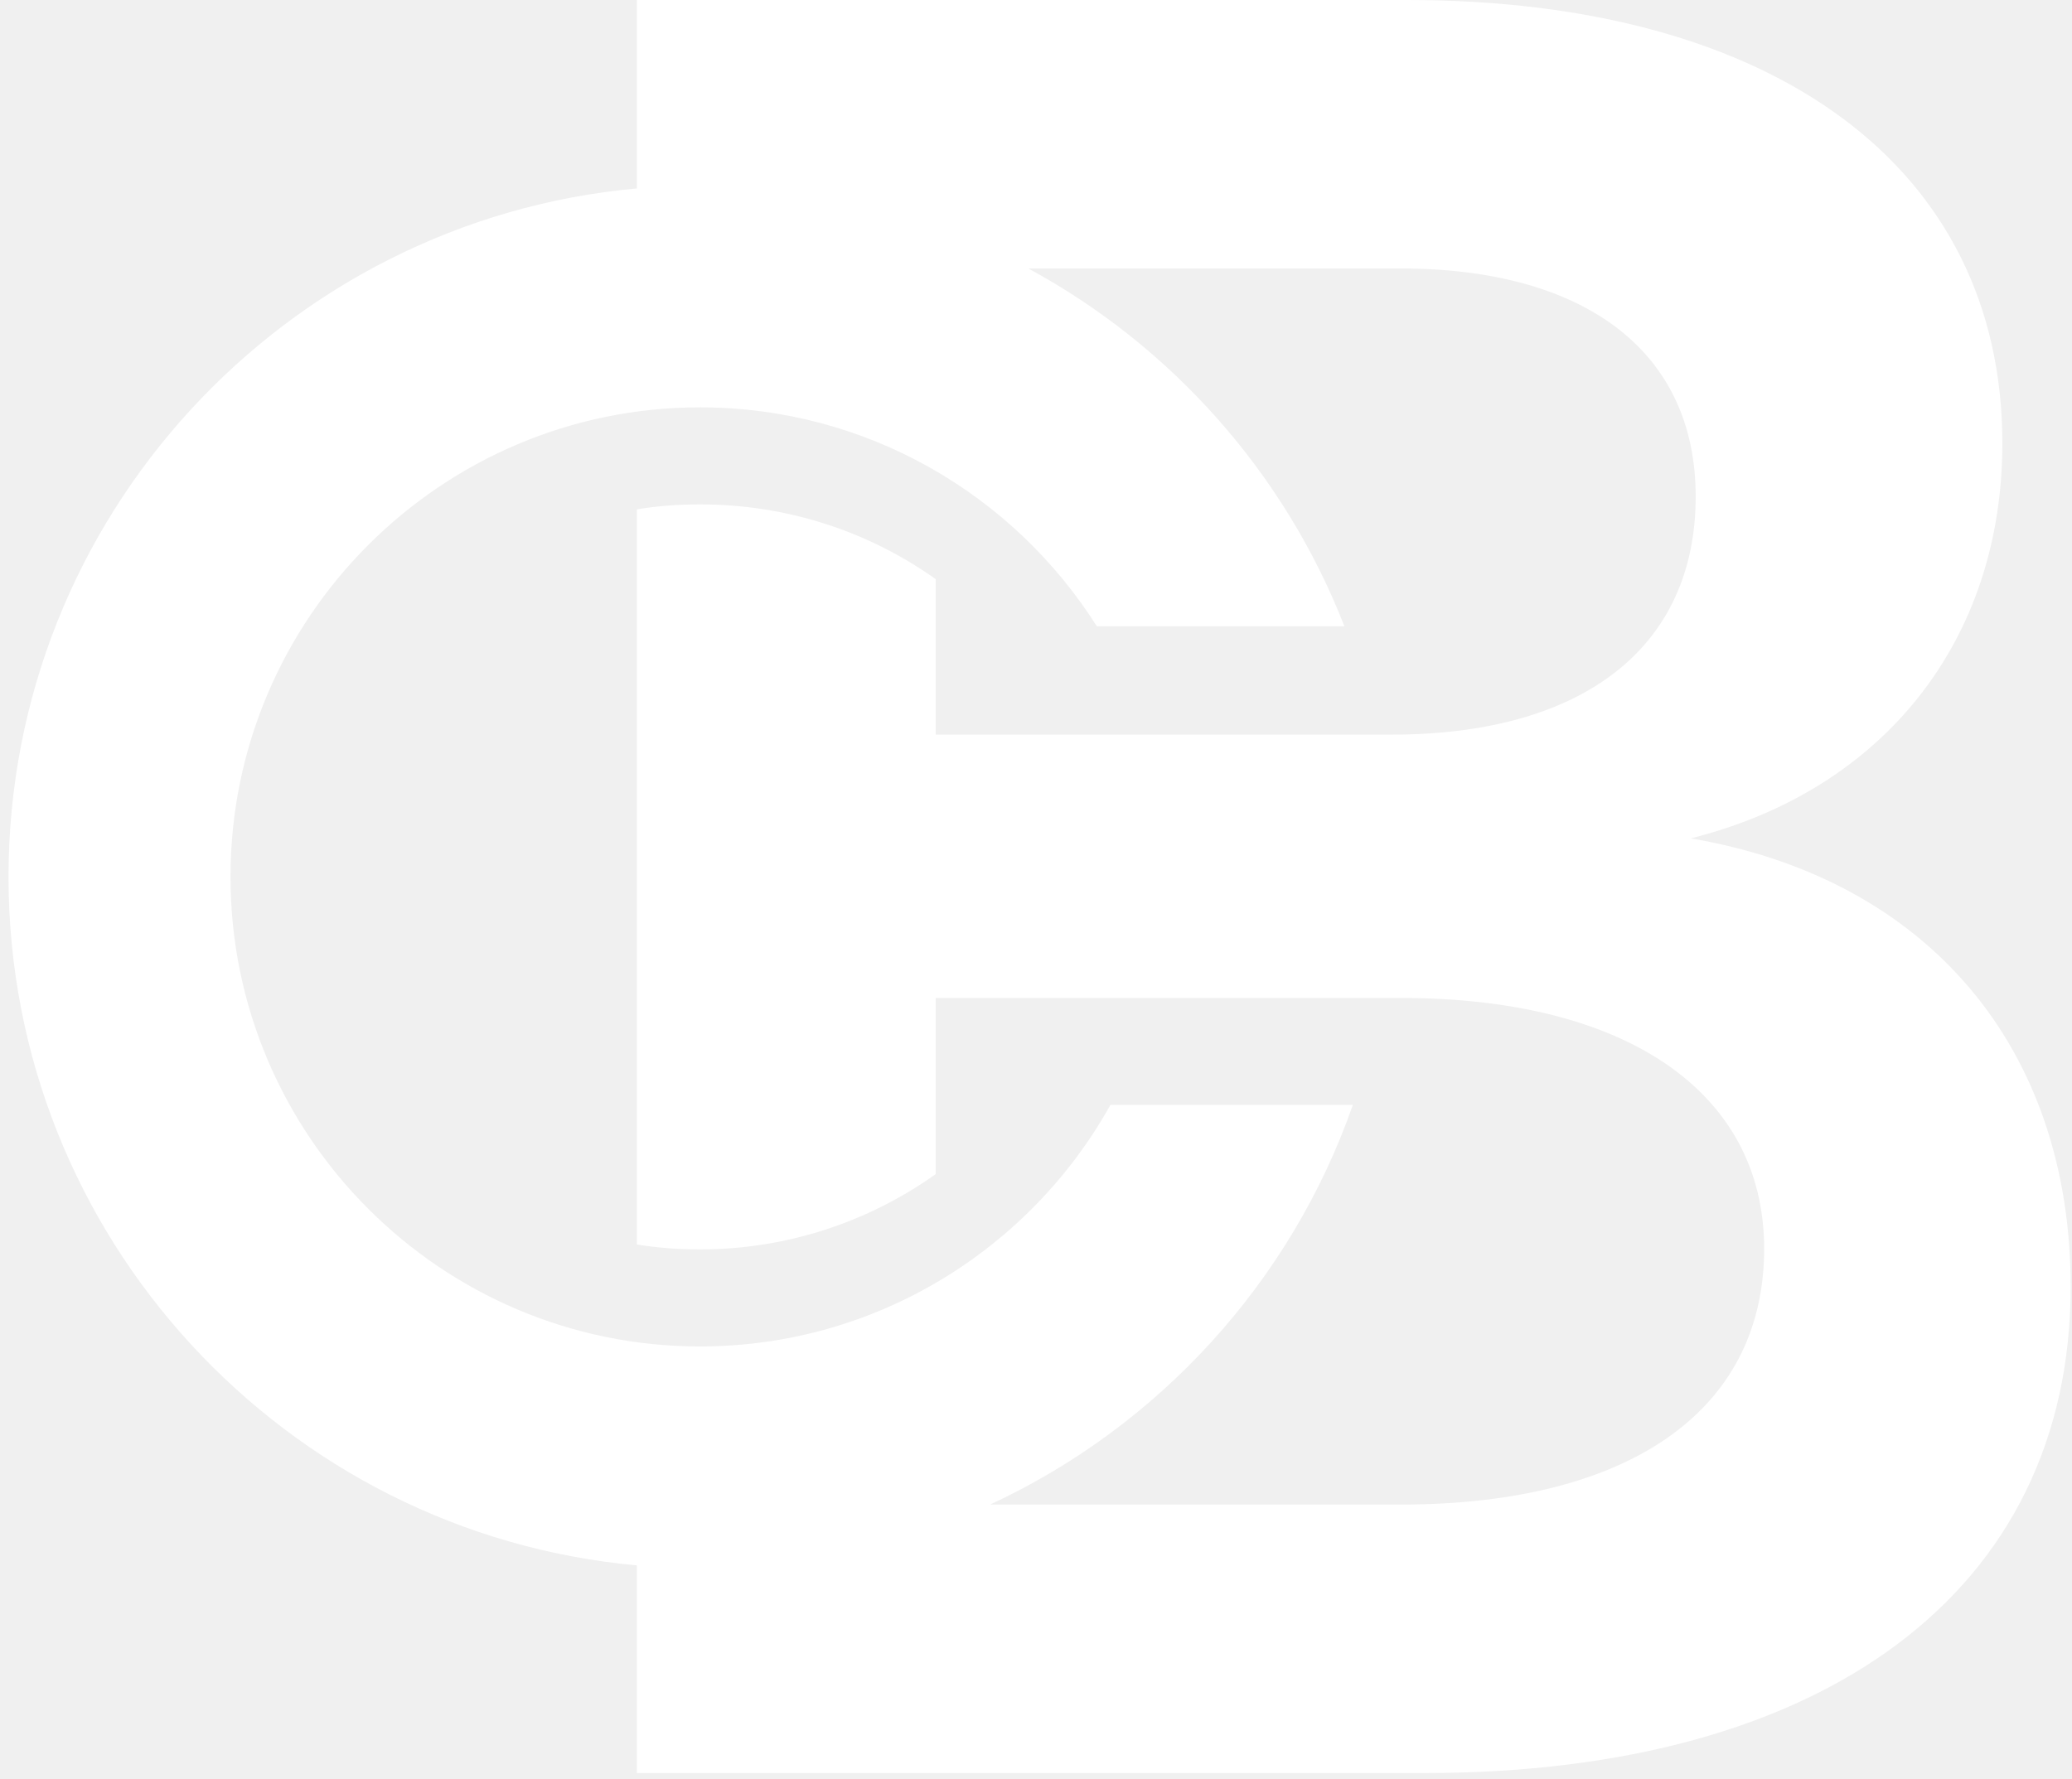
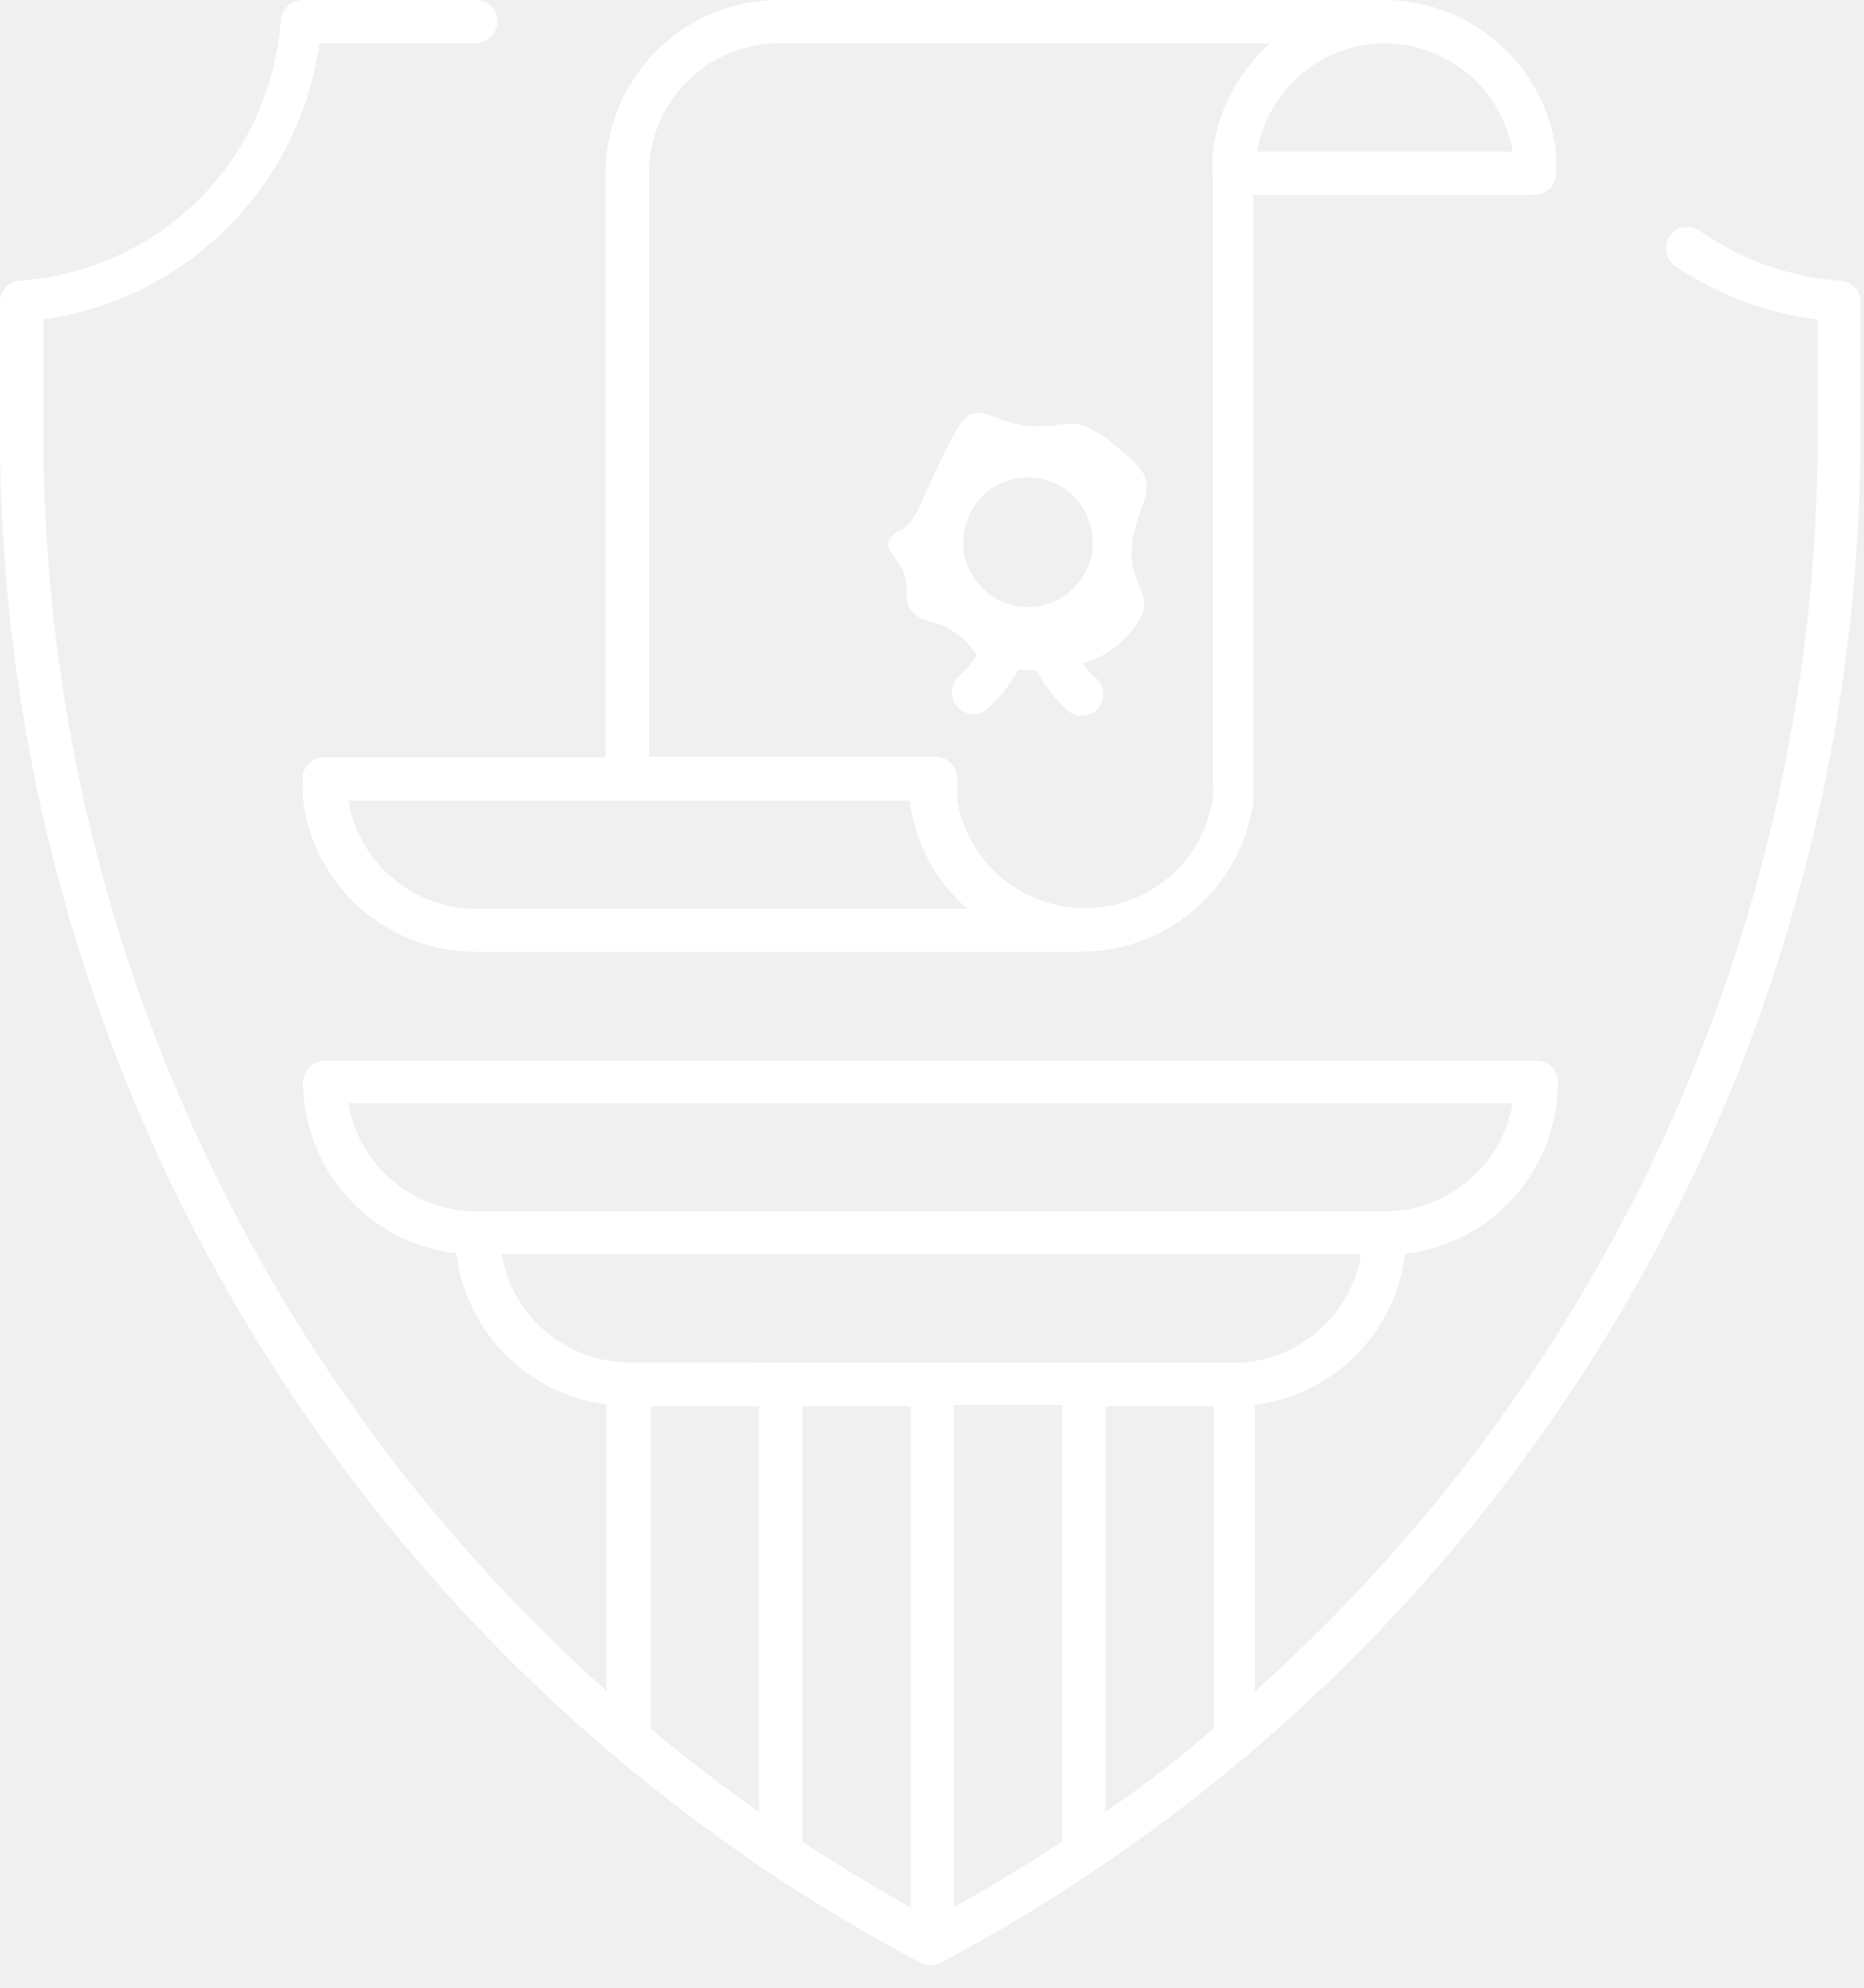
- <svg xmlns="http://www.w3.org/2000/svg" width="191" height="164" viewBox="0 0 191 164" fill="none">
-   <path d="M58.705 2.59412e-06V17.374C26.277 20.326 0.786 47.658 0.786 80.846C0.786 114.05 26.277 141.382 58.705 144.334V163.481H131.328C168.234 163.481 190.874 146.661 190.874 118.634C190.874 96.69 177.797 81.041 155.856 77.3C173.601 72.859 184.579 59.081 184.579 40.879C184.579 15.421 163.548 2.59412e-06 129.701 2.59412e-06H58.705ZM123.928 57.747C118.425 43.617 108.013 31.921 94.8 24.758H128.287C145.804 24.514 156.311 32.224 156.311 45.775C156.311 59.781 145.804 67.735 128.287 67.735H86.258V53.404C80.045 48.979 72.514 46.507 64.528 46.507C62.544 46.507 60.592 46.653 58.705 46.963V114.746C60.592 115.055 62.544 115.201 64.528 115.201C72.498 115.201 80.045 112.68 86.258 108.256V92.021H128.287C149.772 91.777 162.622 100.659 162.622 115.136C162.622 130.313 149.772 138.951 128.287 138.723H91.276C106.829 131.504 119.007 118.195 124.708 101.879H102.36C94.96 115.153 80.777 124.148 64.528 124.148C40.668 124.148 21.248 104.725 21.248 80.846C21.248 56.983 40.668 37.56 64.528 37.56C79.915 37.56 93.447 45.629 101.108 57.747H123.928Z" fill="white" />
+ <svg xmlns="http://www.w3.org/2000/svg" width="45" height="48" viewBox="0 0 45 48" fill="none">
+   <path d="M23.586 15.815C23.473 15.997 23.335 16.164 23.178 16.311C23.125 16.353 23.08 16.406 23.047 16.466C23.014 16.526 22.993 16.592 22.985 16.66C22.978 16.728 22.984 16.797 23.003 16.863C23.021 16.928 23.053 16.99 23.096 17.044C23.182 17.152 23.308 17.221 23.445 17.237C23.513 17.244 23.582 17.238 23.648 17.22C23.714 17.201 23.775 17.169 23.829 17.126C24.132 16.856 24.386 16.536 24.578 16.178H25.019C25.215 16.553 25.476 16.889 25.79 17.17C25.881 17.242 25.994 17.281 26.11 17.28C26.219 17.283 26.326 17.251 26.415 17.189C26.505 17.128 26.573 17.039 26.609 16.937C26.646 16.834 26.649 16.723 26.619 16.619C26.589 16.514 26.526 16.422 26.441 16.355C26.326 16.252 26.223 16.137 26.132 16.013C26.454 15.931 26.752 15.777 27.006 15.563C27.26 15.35 27.462 15.082 27.598 14.779C27.73 14.25 27.344 14.139 27.322 13.379C27.322 12.398 27.895 11.991 27.598 11.417C27.444 11.199 27.254 11.009 27.036 10.855C26.794 10.618 26.51 10.427 26.198 10.293C25.791 10.15 25.636 10.293 25.096 10.293C24.082 10.293 23.873 9.819 23.41 10.018C23.201 10.106 22.991 10.536 22.572 11.417C22.154 12.299 22.087 12.608 21.735 12.817C21.647 12.817 21.492 12.949 21.448 13.092C21.404 13.236 21.581 13.412 21.735 13.655C22.043 14.162 21.735 14.415 22.021 14.757C22.308 15.098 22.583 14.911 23.123 15.319C23.315 15.461 23.477 15.641 23.597 15.848M24.821 11.528C25.13 11.528 25.433 11.619 25.69 11.791C25.947 11.963 26.148 12.208 26.266 12.494C26.385 12.78 26.416 13.094 26.355 13.398C26.295 13.701 26.146 13.98 25.927 14.199C25.708 14.418 25.43 14.567 25.126 14.627C24.822 14.688 24.508 14.657 24.222 14.538C23.936 14.42 23.691 14.219 23.519 13.962C23.348 13.705 23.256 13.402 23.256 13.092C23.256 12.887 23.296 12.684 23.375 12.494C23.453 12.304 23.569 12.131 23.714 11.986C23.859 11.841 24.032 11.725 24.222 11.647C24.412 11.568 24.615 11.528 24.821 11.528Z" fill="white" />
+   <path d="M44.92 10.459V7.296C44.921 7.164 44.871 7.037 44.781 6.941C44.691 6.844 44.567 6.786 44.436 6.778C43.216 6.693 42.043 6.278 41.041 5.576C40.978 5.531 40.905 5.5 40.828 5.486C40.751 5.472 40.672 5.476 40.597 5.497C40.521 5.518 40.452 5.556 40.393 5.608C40.335 5.66 40.289 5.725 40.259 5.797C40.214 5.905 40.208 6.024 40.24 6.136C40.272 6.248 40.34 6.346 40.435 6.414C41.464 7.118 42.647 7.564 43.885 7.715V10.459C43.89 18.022 41.787 25.437 37.812 31.872C35.75 35.207 33.218 38.228 30.296 40.843V33.922C31.221 33.805 32.08 33.383 32.737 32.722C33.394 32.061 33.811 31.199 33.922 30.274C34.938 30.155 35.875 29.668 36.556 28.904C37.236 28.14 37.613 27.153 37.614 26.13C37.614 26.061 37.6 25.993 37.573 25.929C37.547 25.866 37.507 25.808 37.458 25.76C37.409 25.712 37.35 25.674 37.286 25.648C37.222 25.623 37.154 25.611 37.085 25.612H7.836C7.698 25.612 7.567 25.667 7.469 25.764C7.372 25.861 7.318 25.993 7.318 26.13C7.322 27.153 7.701 28.139 8.384 28.9C9.066 29.662 10.005 30.147 11.021 30.263C11.132 31.188 11.549 32.05 12.206 32.711C12.863 33.372 13.722 33.794 14.646 33.911V40.832C11.725 38.217 9.194 35.196 7.13 31.861C3.154 25.431 1.047 18.019 1.047 10.459V7.715C2.731 7.476 4.291 6.696 5.494 5.494C6.696 4.291 7.476 2.731 7.715 1.047H11.462C11.589 1.049 11.713 1.006 11.812 0.925C11.911 0.845 11.978 0.732 12.002 0.606C12.014 0.532 12.011 0.456 11.991 0.383C11.972 0.311 11.937 0.243 11.889 0.186C11.84 0.128 11.78 0.081 11.712 0.049C11.644 0.017 11.57 0.001 11.495 1.87743e-07H7.318C7.178 -0 7.044 0.054 6.944 0.15C6.843 0.247 6.783 0.379 6.778 0.518C6.655 2.143 5.951 3.669 4.796 4.819C3.641 5.968 2.111 6.663 0.485 6.778C0.353 6.786 0.23 6.844 0.14 6.941C0.05 7.037 -0 7.164 1.07813e-06 7.296V10.459C0.001 18.052 2.07 25.501 5.984 32.007C9.898 38.513 15.51 43.831 22.218 47.389C22.294 47.431 22.379 47.452 22.466 47.452C22.552 47.452 22.638 47.431 22.714 47.389C29.419 43.829 35.029 38.511 38.941 32.005C42.853 25.499 44.92 18.05 44.92 10.459ZM8.398 26.637H36.523C36.398 27.366 36.02 28.028 35.456 28.506C34.891 28.983 34.176 29.247 33.437 29.249H11.495C10.755 29.247 10.04 28.983 9.476 28.506C8.911 28.028 8.533 27.366 8.409 26.637M18.328 34.208V43.752C17.431 43.12 16.561 42.452 15.716 41.746V33.955H18.328V34.208ZM21.986 34.208V46.056C21.097 45.556 20.227 45.027 19.374 44.469V33.955H21.986V34.208ZM25.645 34.208V44.458C24.8 45.023 23.93 45.552 23.033 46.045V33.922H25.645V34.208ZM29.304 34.208V41.736C28.459 42.47 27.588 43.139 26.692 43.741V33.955H29.304V34.208ZM15.198 32.897C14.458 32.895 13.743 32.631 13.179 32.153C12.614 31.676 12.236 31.014 12.112 30.285H32.864C32.741 31.02 32.361 31.687 31.792 32.167C31.222 32.648 30.501 32.91 29.756 32.908L15.198 32.897Z" fill="white" />
+   <path d="M7.316 18.801C7.305 18.974 7.305 19.147 7.316 19.319C7.444 20.328 7.936 21.256 8.698 21.93C9.461 22.603 10.442 22.976 11.46 22.978H26.117C27.133 22.978 28.113 22.605 28.872 21.931C29.005 21.815 29.13 21.689 29.247 21.556C29.797 20.939 30.15 20.172 30.261 19.352V18.834V4.706H37.05C37.187 4.706 37.319 4.651 37.416 4.554C37.513 4.457 37.568 4.325 37.568 4.188C37.579 4.012 37.579 3.835 37.568 3.659C37.439 2.652 36.95 1.725 36.189 1.052C35.429 0.379 34.45 0.005 33.435 0L18.799 0C17.784 0.001 16.804 0.373 16.044 1.047C15.912 1.164 15.787 1.289 15.669 1.422C14.995 2.181 14.623 3.161 14.622 4.177V18.283H7.834C7.765 18.282 7.696 18.294 7.632 18.32C7.568 18.345 7.51 18.383 7.46 18.431C7.411 18.479 7.372 18.537 7.345 18.601C7.318 18.664 7.305 18.732 7.305 18.801M33.435 1.047C34.174 1.049 34.889 1.313 35.454 1.79C36.018 2.268 36.396 2.93 36.521 3.659H30.349C30.474 2.93 30.851 2.268 31.416 1.79C31.98 1.313 32.695 1.049 33.435 1.047M15.669 4.177C15.672 3.348 16.003 2.553 16.589 1.967C17.176 1.381 17.97 1.05 18.799 1.047H30.669C29.904 1.72 29.411 2.649 29.28 3.659C29.269 3.835 29.269 4.012 29.28 4.188V18.801C29.295 18.974 29.295 19.147 29.28 19.319C29.156 20.048 28.779 20.71 28.214 21.187C27.649 21.664 26.934 21.926 26.194 21.926C25.455 21.926 24.739 21.664 24.175 21.187C23.61 20.71 23.232 20.048 23.108 19.319C23.108 19.242 23.108 19.011 23.108 18.779C23.105 18.644 23.05 18.515 22.953 18.42C22.856 18.325 22.726 18.272 22.59 18.272H15.669V4.177ZM14.567 19.33H21.962C22.09 20.341 22.584 21.271 23.351 21.942H11.493C10.753 21.94 10.038 21.677 9.474 21.199C8.909 20.721 8.531 20.059 8.407 19.33H14.567Z" fill="white" />
</svg>
